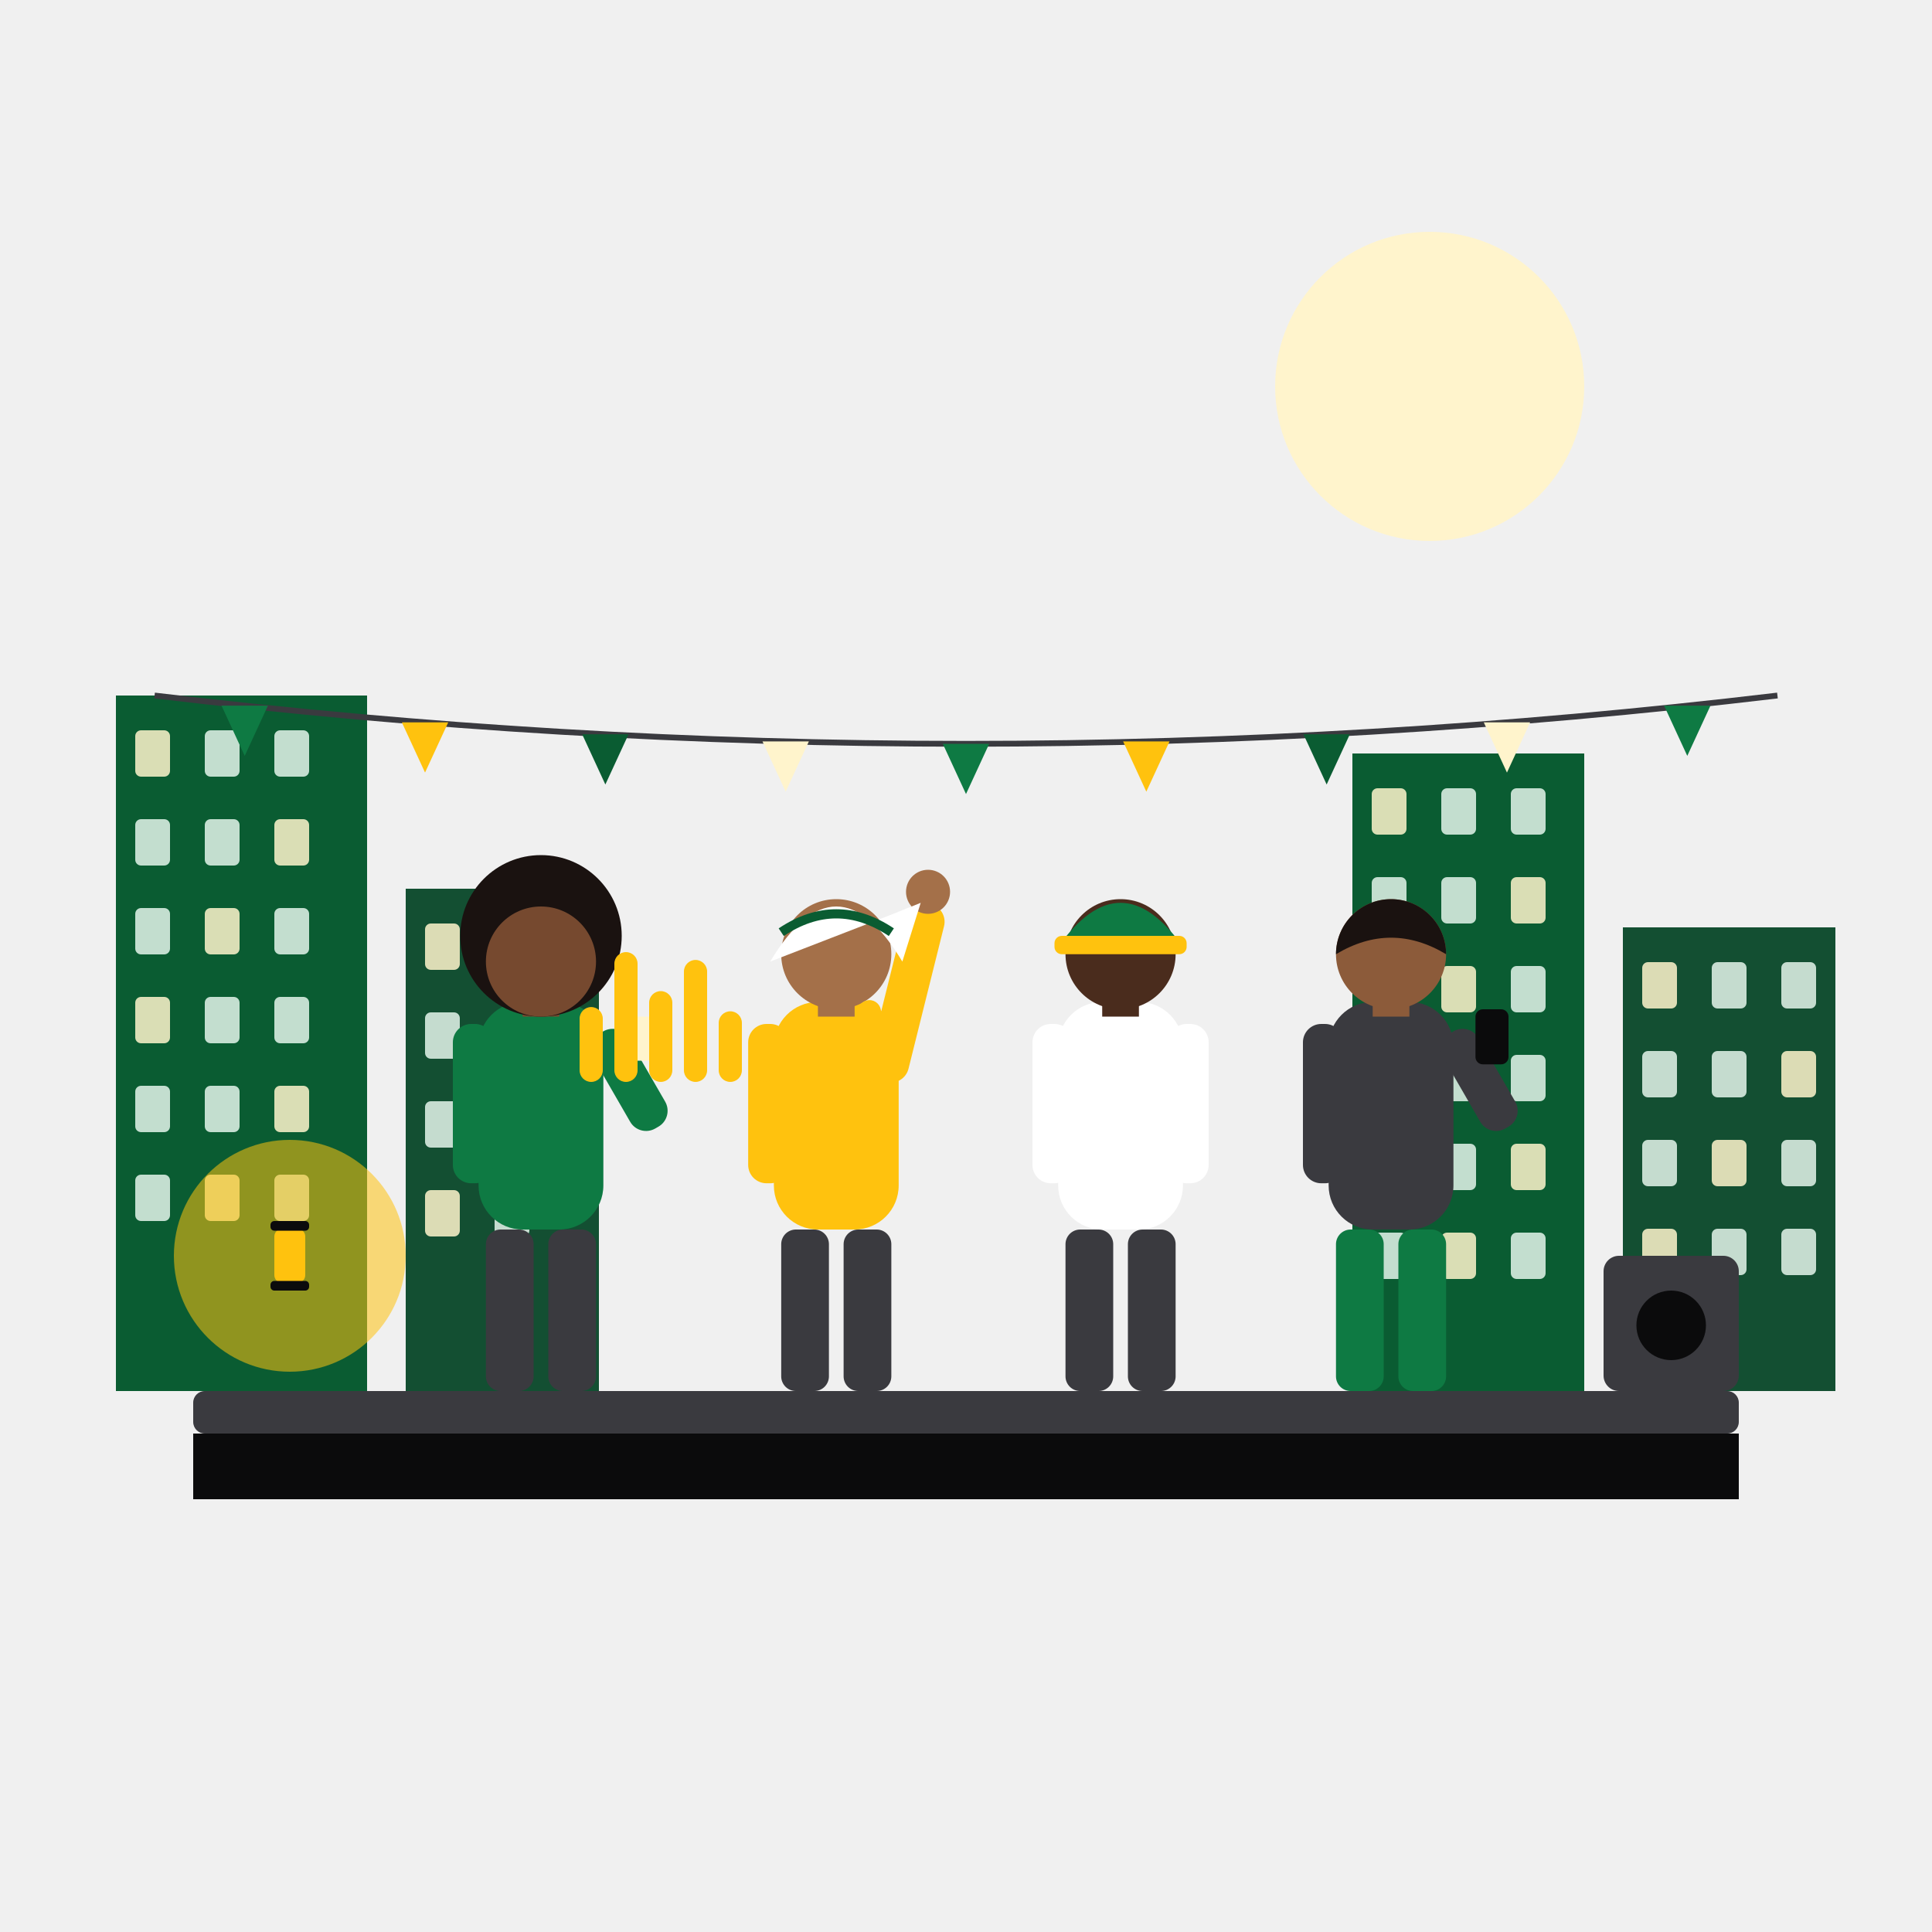
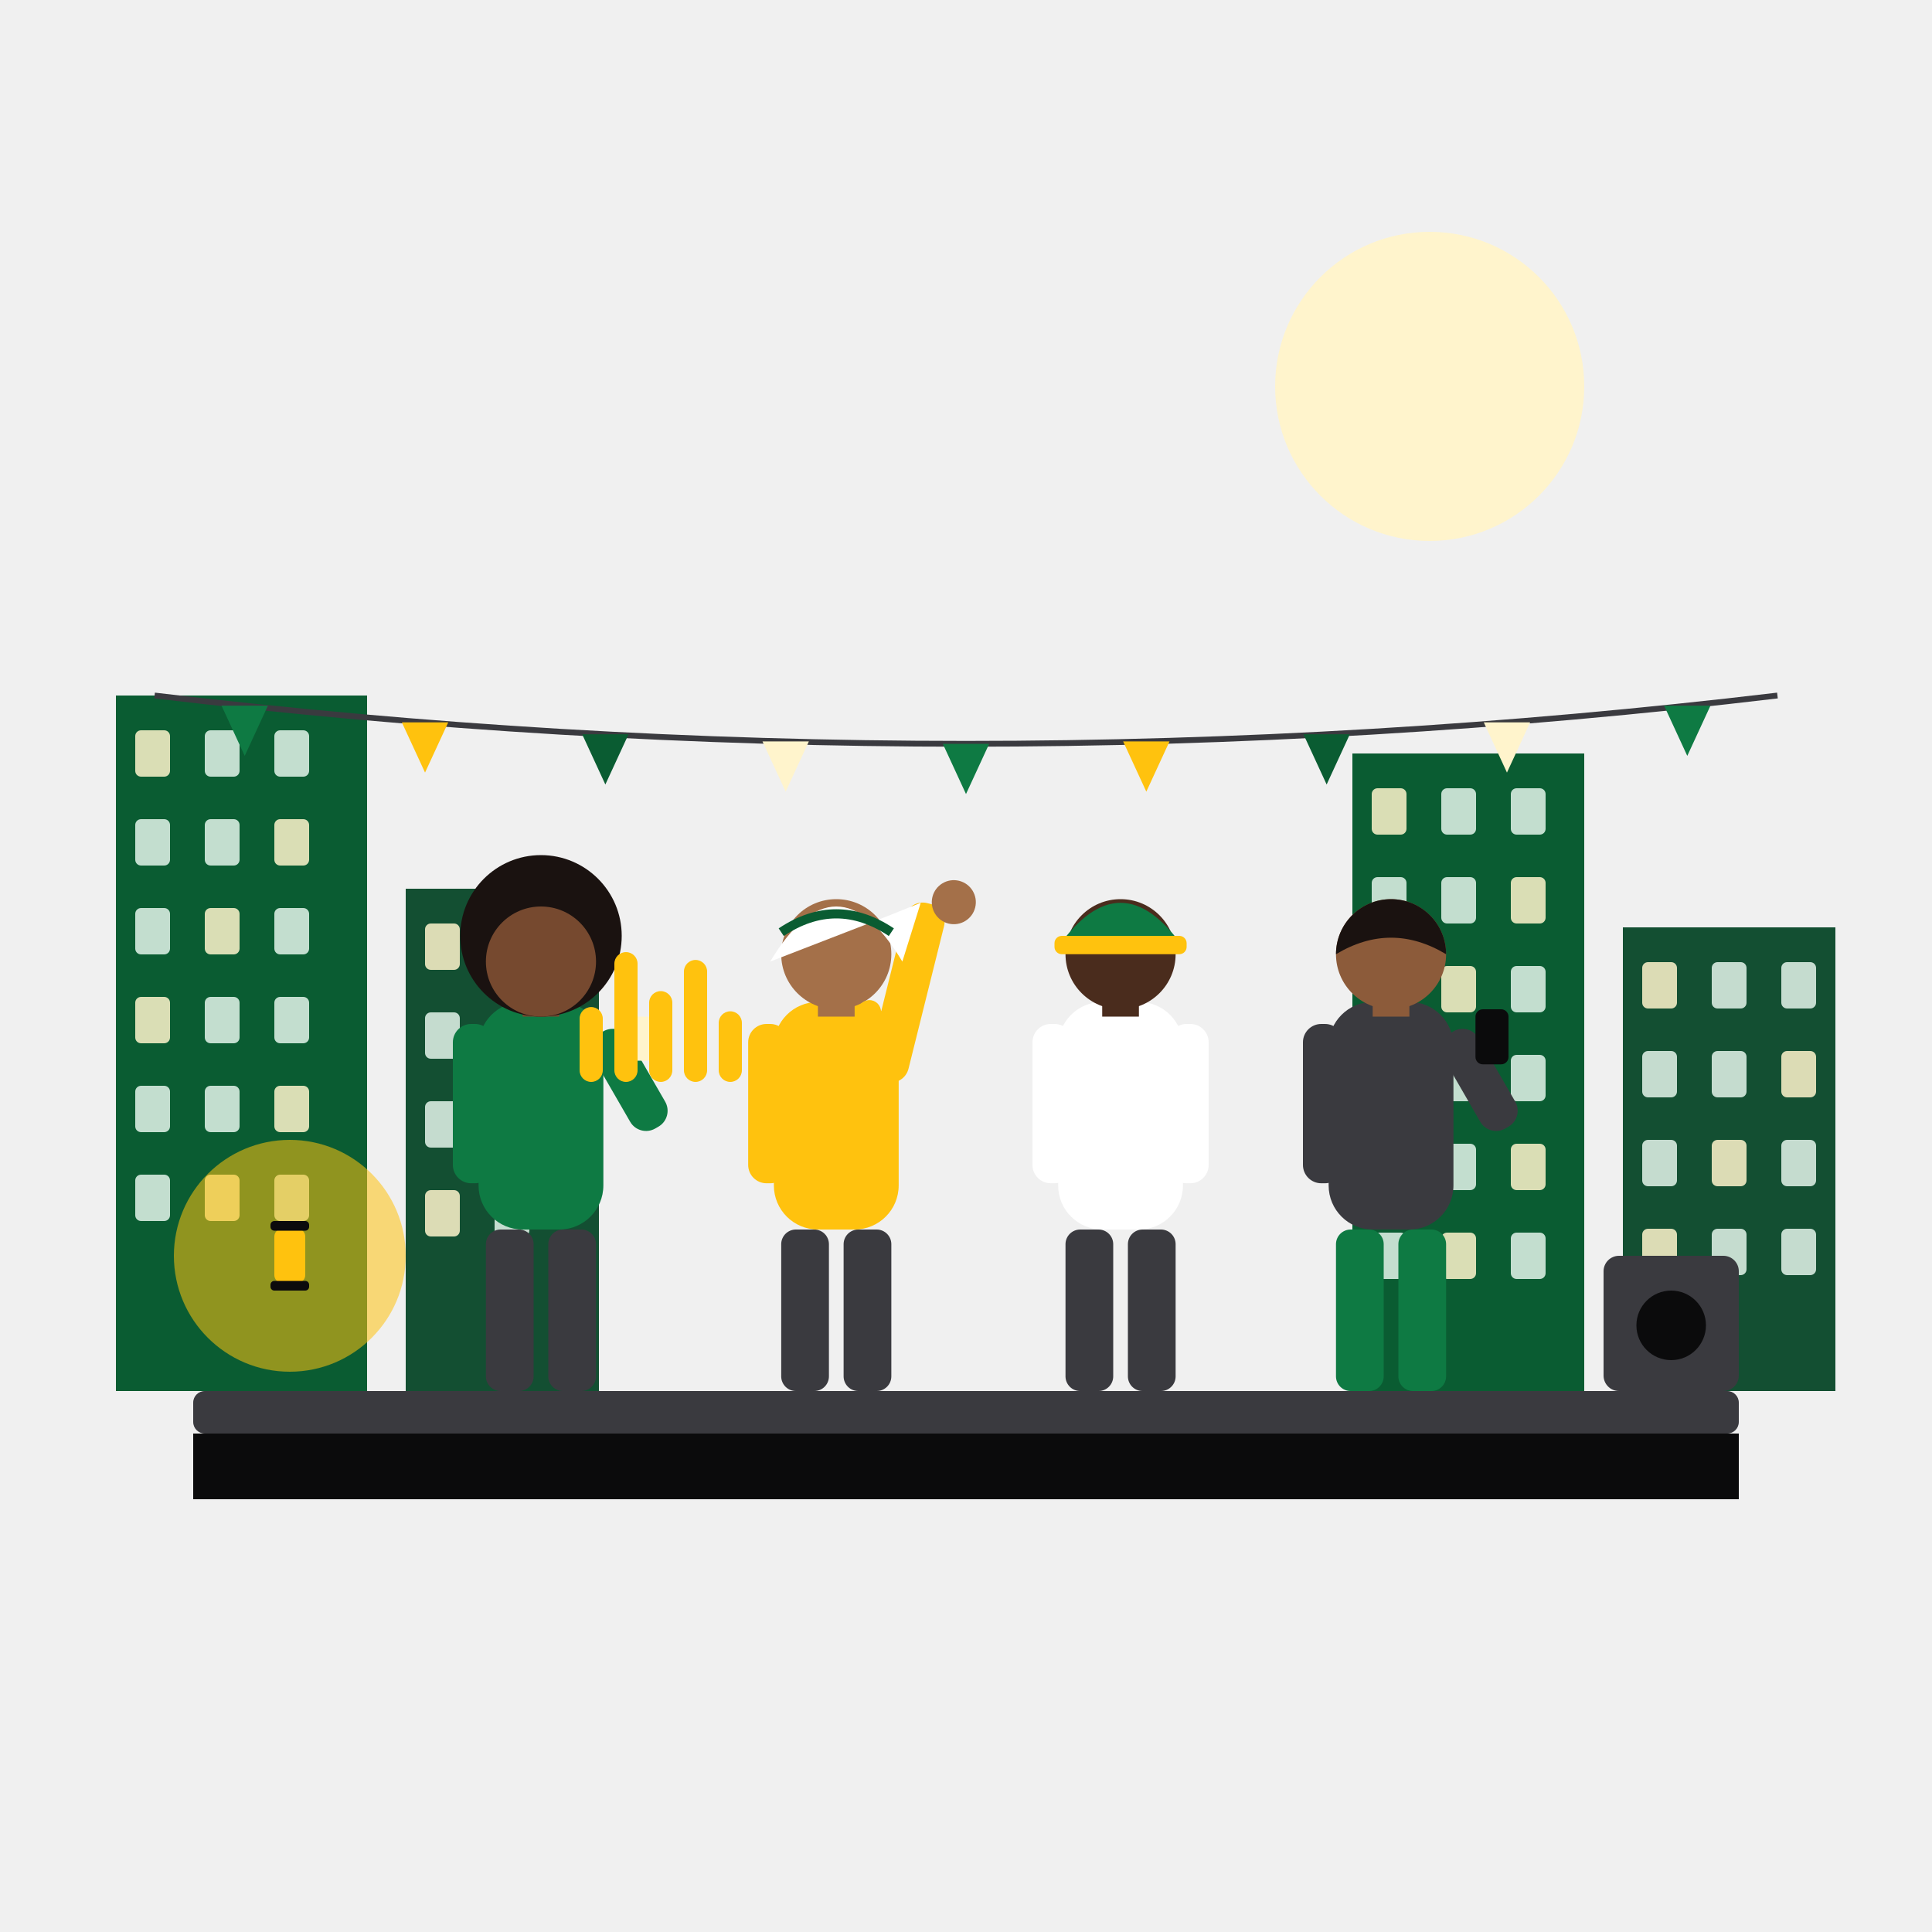
<svg xmlns="http://www.w3.org/2000/svg" width="1000" height="1000" viewBox="0 0 1000 1000">
  <circle cx="740" cy="200" r="80" fill="#FFF4CC" />
  <circle cx="770" cy="184" r="70" fill="#14201A" opacity="0.0" />
  <rect x="60" y="360" width="130" height="360" rx="0" fill="#0A5C32" />
  <rect x="70" y="378" width="18" height="24" rx="3" fill="#FFF4CC" opacity="0.85" />
  <rect x="106" y="378" width="18" height="24" rx="3" fill="#E4F4EB" opacity="0.85" />
  <rect x="142" y="378" width="18" height="24" rx="3" fill="#E4F4EB" opacity="0.85" />
  <rect x="70" y="424" width="18" height="24" rx="3" fill="#E4F4EB" opacity="0.85" />
  <rect x="106" y="424" width="18" height="24" rx="3" fill="#E4F4EB" opacity="0.85" />
  <rect x="142" y="424" width="18" height="24" rx="3" fill="#FFF4CC" opacity="0.85" />
  <rect x="70" y="470" width="18" height="24" rx="3" fill="#E4F4EB" opacity="0.85" />
  <rect x="106" y="470" width="18" height="24" rx="3" fill="#FFF4CC" opacity="0.85" />
  <rect x="142" y="470" width="18" height="24" rx="3" fill="#E4F4EB" opacity="0.85" />
  <rect x="70" y="516" width="18" height="24" rx="3" fill="#FFF4CC" opacity="0.85" />
  <rect x="106" y="516" width="18" height="24" rx="3" fill="#E4F4EB" opacity="0.85" />
  <rect x="142" y="516" width="18" height="24" rx="3" fill="#E4F4EB" opacity="0.85" />
  <rect x="70" y="562" width="18" height="24" rx="3" fill="#E4F4EB" opacity="0.85" />
  <rect x="106" y="562" width="18" height="24" rx="3" fill="#E4F4EB" opacity="0.85" />
  <rect x="142" y="562" width="18" height="24" rx="3" fill="#FFF4CC" opacity="0.85" />
  <rect x="70" y="608" width="18" height="24" rx="3" fill="#E4F4EB" opacity="0.85" />
  <rect x="106" y="608" width="18" height="24" rx="3" fill="#FFF4CC" opacity="0.85" />
  <rect x="142" y="608" width="18" height="24" rx="3" fill="#E4F4EB" opacity="0.85" />
  <rect x="210" y="460" width="100" height="260" rx="0" fill="#134F32" />
  <rect x="220" y="478" width="18" height="24" rx="3" fill="#FFF4CC" opacity="0.85" />
  <rect x="256" y="478" width="18" height="24" rx="3" fill="#E4F4EB" opacity="0.85" />
  <rect x="220" y="524" width="18" height="24" rx="3" fill="#E4F4EB" opacity="0.85" />
  <rect x="256" y="524" width="18" height="24" rx="3" fill="#E4F4EB" opacity="0.85" />
  <rect x="220" y="570" width="18" height="24" rx="3" fill="#E4F4EB" opacity="0.85" />
  <rect x="256" y="570" width="18" height="24" rx="3" fill="#FFF4CC" opacity="0.85" />
  <rect x="220" y="616" width="18" height="24" rx="3" fill="#FFF4CC" opacity="0.85" />
  <rect x="256" y="616" width="18" height="24" rx="3" fill="#E4F4EB" opacity="0.85" />
  <rect x="700" y="390" width="120" height="330" rx="0" fill="#0A5C32" />
  <rect x="710" y="408" width="18" height="24" rx="3" fill="#FFF4CC" opacity="0.85" />
  <rect x="746" y="408" width="18" height="24" rx="3" fill="#E4F4EB" opacity="0.85" />
  <rect x="782" y="408" width="18" height="24" rx="3" fill="#E4F4EB" opacity="0.85" />
  <rect x="710" y="454" width="18" height="24" rx="3" fill="#E4F4EB" opacity="0.85" />
  <rect x="746" y="454" width="18" height="24" rx="3" fill="#E4F4EB" opacity="0.85" />
  <rect x="782" y="454" width="18" height="24" rx="3" fill="#FFF4CC" opacity="0.85" />
  <rect x="710" y="500" width="18" height="24" rx="3" fill="#E4F4EB" opacity="0.85" />
  <rect x="746" y="500" width="18" height="24" rx="3" fill="#FFF4CC" opacity="0.85" />
  <rect x="782" y="500" width="18" height="24" rx="3" fill="#E4F4EB" opacity="0.85" />
  <rect x="710" y="546" width="18" height="24" rx="3" fill="#FFF4CC" opacity="0.85" />
  <rect x="746" y="546" width="18" height="24" rx="3" fill="#E4F4EB" opacity="0.85" />
  <rect x="782" y="546" width="18" height="24" rx="3" fill="#E4F4EB" opacity="0.85" />
  <rect x="710" y="592" width="18" height="24" rx="3" fill="#E4F4EB" opacity="0.85" />
  <rect x="746" y="592" width="18" height="24" rx="3" fill="#E4F4EB" opacity="0.85" />
  <rect x="782" y="592" width="18" height="24" rx="3" fill="#FFF4CC" opacity="0.85" />
  <rect x="710" y="638" width="18" height="24" rx="3" fill="#E4F4EB" opacity="0.85" />
  <rect x="746" y="638" width="18" height="24" rx="3" fill="#FFF4CC" opacity="0.85" />
  <rect x="782" y="638" width="18" height="24" rx="3" fill="#E4F4EB" opacity="0.85" />
  <rect x="840" y="480" width="110" height="240" rx="0" fill="#134F32" />
  <rect x="850" y="498" width="18" height="24" rx="3" fill="#FFF4CC" opacity="0.85" />
  <rect x="886" y="498" width="18" height="24" rx="3" fill="#E4F4EB" opacity="0.85" />
  <rect x="922" y="498" width="18" height="24" rx="3" fill="#E4F4EB" opacity="0.85" />
  <rect x="850" y="544" width="18" height="24" rx="3" fill="#E4F4EB" opacity="0.85" />
  <rect x="886" y="544" width="18" height="24" rx="3" fill="#E4F4EB" opacity="0.85" />
  <rect x="922" y="544" width="18" height="24" rx="3" fill="#FFF4CC" opacity="0.85" />
  <rect x="850" y="590" width="18" height="24" rx="3" fill="#E4F4EB" opacity="0.85" />
  <rect x="886" y="590" width="18" height="24" rx="3" fill="#FFF4CC" opacity="0.85" />
  <rect x="922" y="590" width="18" height="24" rx="3" fill="#E4F4EB" opacity="0.85" />
  <rect x="850" y="636" width="18" height="24" rx="3" fill="#FFF4CC" opacity="0.85" />
  <rect x="886" y="636" width="18" height="24" rx="3" fill="#E4F4EB" opacity="0.85" />
  <rect x="922" y="636" width="18" height="24" rx="3" fill="#E4F4EB" opacity="0.85" />
  <path d="M80 360 Q500 410 920 360" stroke="#3A3A3F" stroke-width="3" fill="none" />
  <polygon points="114.667,365.247 138.667,365.247 126.667,391.247" fill="#0E7A43" />
  <polygon points="208,373.889 232,373.889 220,399.889" fill="#FFC20E" />
  <polygon points="301.333,380.062 325.333,380.062 313.333,406.062" fill="#0A5C32" />
  <polygon points="394.667,383.765 418.667,383.765 406.667,409.765" fill="#FFF4CC" />
  <polygon points="488,385 512,385 500,411" fill="#0E7A43" />
  <polygon points="581.333,383.765 605.333,383.765 593.333,409.765" fill="#FFC20E" />
  <polygon points="674.667,380.062 698.667,380.062 686.667,406.062" fill="#0A5C32" />
  <polygon points="768,373.889 792,373.889 780,399.889" fill="#FFF4CC" />
  <polygon points="861.333,365.247 885.333,365.247 873.333,391.247" fill="#0E7A43" />
  <rect x="100" y="720" width="800" height="22" rx="6" fill="#3A3A3F" />
  <rect x="100" y="742" width="800" height="34" rx="0" fill="#0B0B0C" />
  <g transform="translate(280 0)">
    <rect x="-28.5" y="636.4" width="24.7" height="83.6" rx="7.6" fill="#3A3A3F" />
    <rect x="3.8" y="636.4" width="24.7" height="83.6" rx="7.6" fill="#3A3A3F" />
    <rect x="-32.3" y="518.6" width="64.6" height="117.8" rx="22.8" fill="#0E7A43" />
    <rect x="-45.6" y="530" width="20.9" height="82.46" rx="9.5" fill="#0E7A43" />
    <rect x="20.9" y="533.8" width="20.9" height="57" rx="9.5" fill="#0E7A43" transform="rotate(-30 32.3 533.8)" />
    <rect x="43.7" y="526.2" width="17.1" height="22.8" rx="3.8" fill="#FFF4CC" />
    <rect x="-9.5" y="507.2" width="19" height="19" fill="#76492F" />
    <circle cx="0" cy="493.9" r="28.5" fill="#76492F" />
    <circle cx="0" cy="484.4" r="41.8" fill="#1A1210" />
    <circle cx="0" cy="497.7" r="28.5" fill="#76492F" />
  </g>
  <g transform="translate(432.8532 0)">
    <rect x="-28.5" y="636.4" width="24.7" height="83.6" rx="7.6" fill="#3A3A3F" />
    <rect x="3.8" y="636.4" width="24.7" height="83.6" rx="7.6" fill="#3A3A3F" />
    <rect x="-32.3" y="518.6" width="64.6" height="117.8" rx="22.8" fill="#FFC20E" />
    <rect x="-45.6" y="530" width="20.9" height="82.46" rx="9.5" fill="#FFC20E" />
-     <rect x="24.7" y="465.4" width="20.9" height="95" rx="9.5" fill="#FFC20E" transform="rotate(14 32.3 518.6)" />
-     <circle cx="47.5" cy="461.6" r="11.4" fill="#A47049" />
+     <g transform="rotate(14 32.3 518.6)">
+       <rect x="24.7" y="465.4" width="20.9" height="95" rx="9.5" fill="#FFC20E" />
+       <circle cx="47.5" cy="461.6" r="11.4" fill="#A47049" />
+     </g>
    <rect x="-9.5" y="507.2" width="19" height="19" fill="#A47049" />
    <circle cx="0" cy="493.9" r="28.5" fill="#A47049" />
    <path d="M-34.2 497.7 Q0 440.7 34.2 497.7 L43.7 467.3 L24.7 474.9 Z" fill="#FFFFFF" />
    <path d="M-28.5 482.5 Q0 463.5 28.5 482.5" stroke="#0A5C32" stroke-width="4.75" fill="none" />
  </g>
  <g transform="translate(580 0)">
    <rect x="-28.5" y="636.4" width="24.7" height="83.6" rx="7.6" fill="#3A3A3F" />
    <rect x="3.8" y="636.4" width="24.7" height="83.6" rx="7.6" fill="#3A3A3F" />
    <rect x="-32.3" y="518.6" width="64.6" height="117.8" rx="22.8" fill="#FFFFFF" />
    <rect x="-45.6" y="530" width="20.9" height="82.46" rx="9.5" fill="#FFFFFF" />
    <rect x="24.7" y="530" width="20.9" height="82.46" rx="9.5" fill="#FFFFFF" />
    <rect x="-9.5" y="507.2" width="19" height="19" fill="#4A2C1D" />
    <circle cx="0" cy="493.9" r="28.5" fill="#4A2C1D" />
    <path d="M-32.3 490.1 Q0 444.5 32.3 490.1 Z" fill="#0E7A43" />
    <rect x="-34.2" y="484.4" width="68.4" height="9.5" rx="3.8" fill="#FFC20E" />
  </g>
  <g transform="translate(720 0)">
    <rect x="-28.5" y="636.4" width="24.7" height="83.6" rx="7.6" fill="#0E7A43" />
    <rect x="3.8" y="636.4" width="24.7" height="83.6" rx="7.6" fill="#0E7A43" />
    <rect x="-32.3" y="518.6" width="64.6" height="117.8" rx="22.8" fill="#3A3A3F" />
    <rect x="-45.6" y="530" width="20.9" height="82.46" rx="9.5" fill="#3A3A3F" />
    <rect x="20.9" y="533.8" width="20.9" height="57" rx="9.5" fill="#3A3A3F" transform="rotate(-30 32.3 533.8)" />
    <rect x="43.7" y="522.4" width="17.1" height="28.5" rx="3.8" fill="#0B0B0C" />
    <rect x="-9.5" y="507.2" width="19" height="19" fill="#8C5B3A" />
    <circle cx="0" cy="493.9" r="28.5" fill="#8C5B3A" />
    <path d="M-28.5 493.9 A28.5 28.5 0 0 1 28.5 493.9 Q0 476.8 -28.5 493.9 Z" fill="#1A1210" />
  </g>
  <rect x="830" y="650" width="70" height="70" rx="8" fill="#3A3A3F" />
  <circle cx="865" cy="686" r="18" fill="#0B0B0C" />
  <rect x="300" y="521.25" width="12" height="38.75" rx="6" fill="#FFC20E" />
  <rect x="318" y="492.81" width="12" height="67.19" rx="6" fill="#FFC20E" />
  <rect x="336" y="513" width="12" height="47" rx="6" fill="#FFC20E" />
  <rect x="354" y="496.863" width="12" height="63.137" rx="6" fill="#FFC20E" />
  <rect x="372" y="523.448" width="12" height="36.552" rx="6" fill="#FFC20E" />
  <rect x="390" y="542.548" width="12" height="17.452" rx="6" fill="#FFC20E" />
  <rect x="408" y="545.418" width="12" height="14.582" rx="6" fill="#FFC20E" />
  <rect x="426" y="536.564" width="12" height="23.436" rx="6" fill="#FFC20E" />
  <rect x="444" y="517.657" width="12" height="42.343" rx="6" fill="#FFC20E" />
  <circle cx="150" cy="650" r="60" fill="#FFC20E" opacity="0.544" />
  <rect x="142" y="636" width="16" height="28" rx="4" fill="#FFC20E" />
  <rect x="140" y="632" width="20" height="5" rx="2" fill="#0B0B0C" />
  <rect x="140" y="663" width="20" height="5" rx="2" fill="#0B0B0C" />
</svg>
